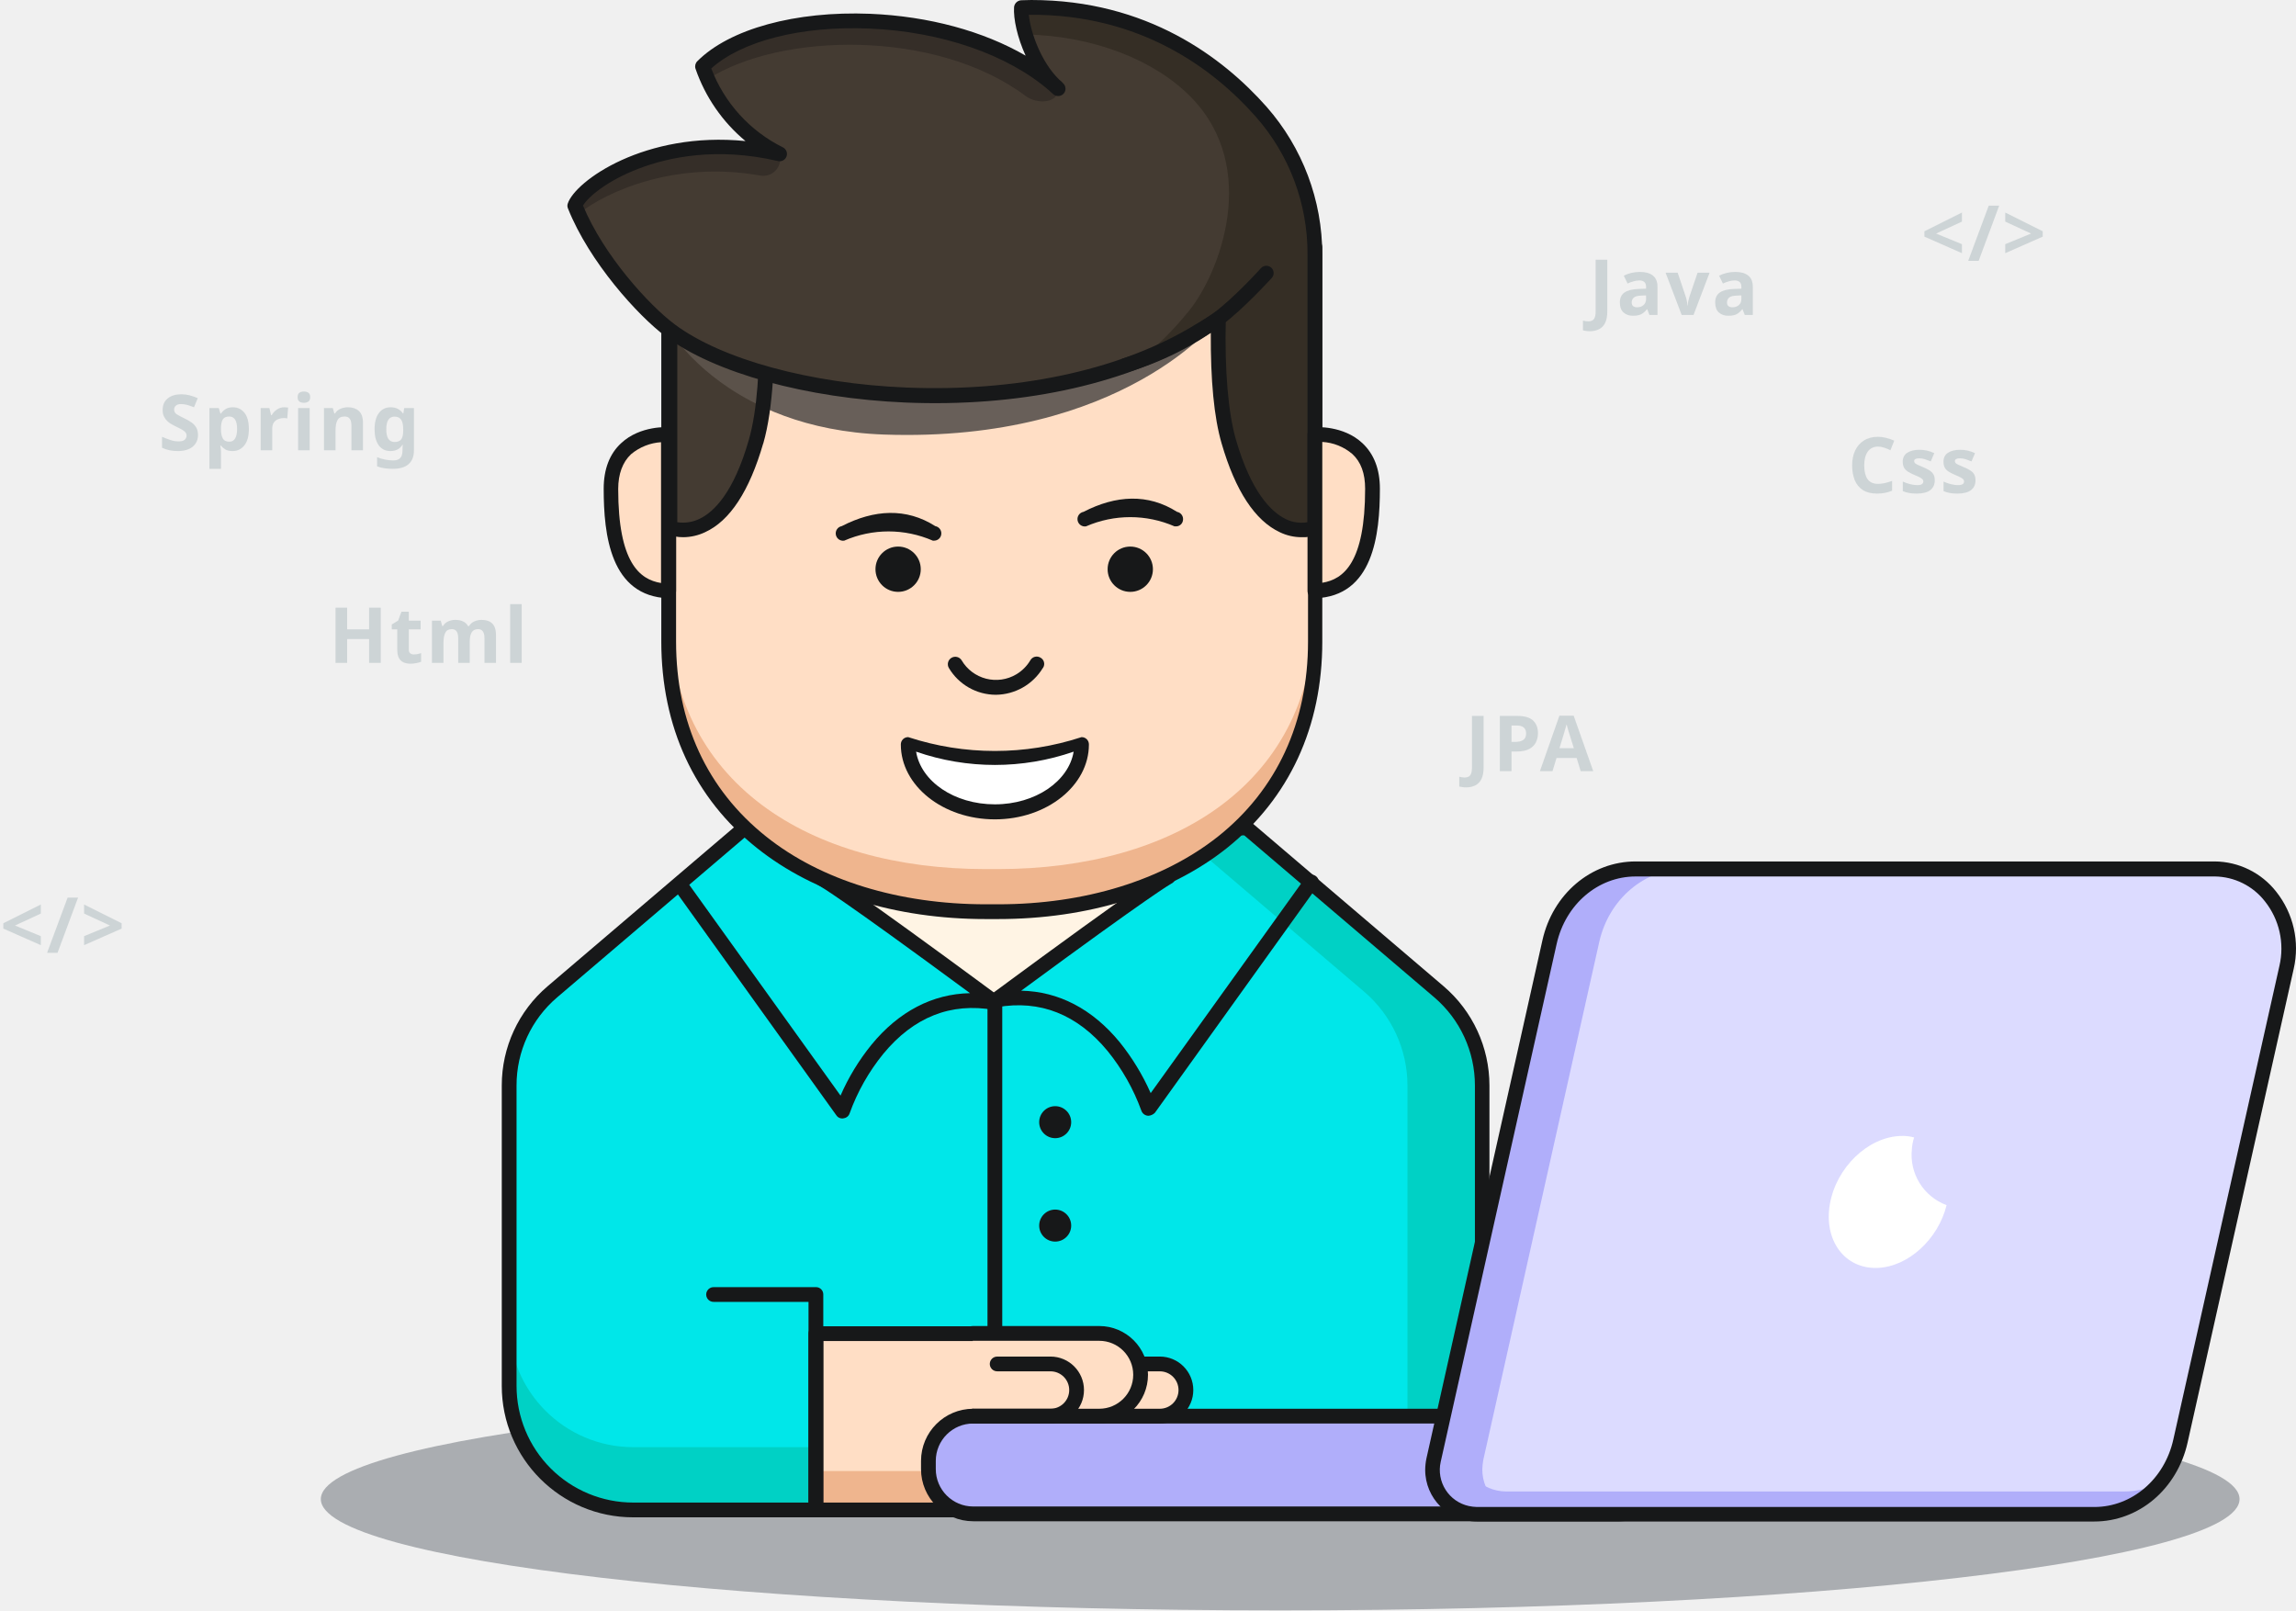
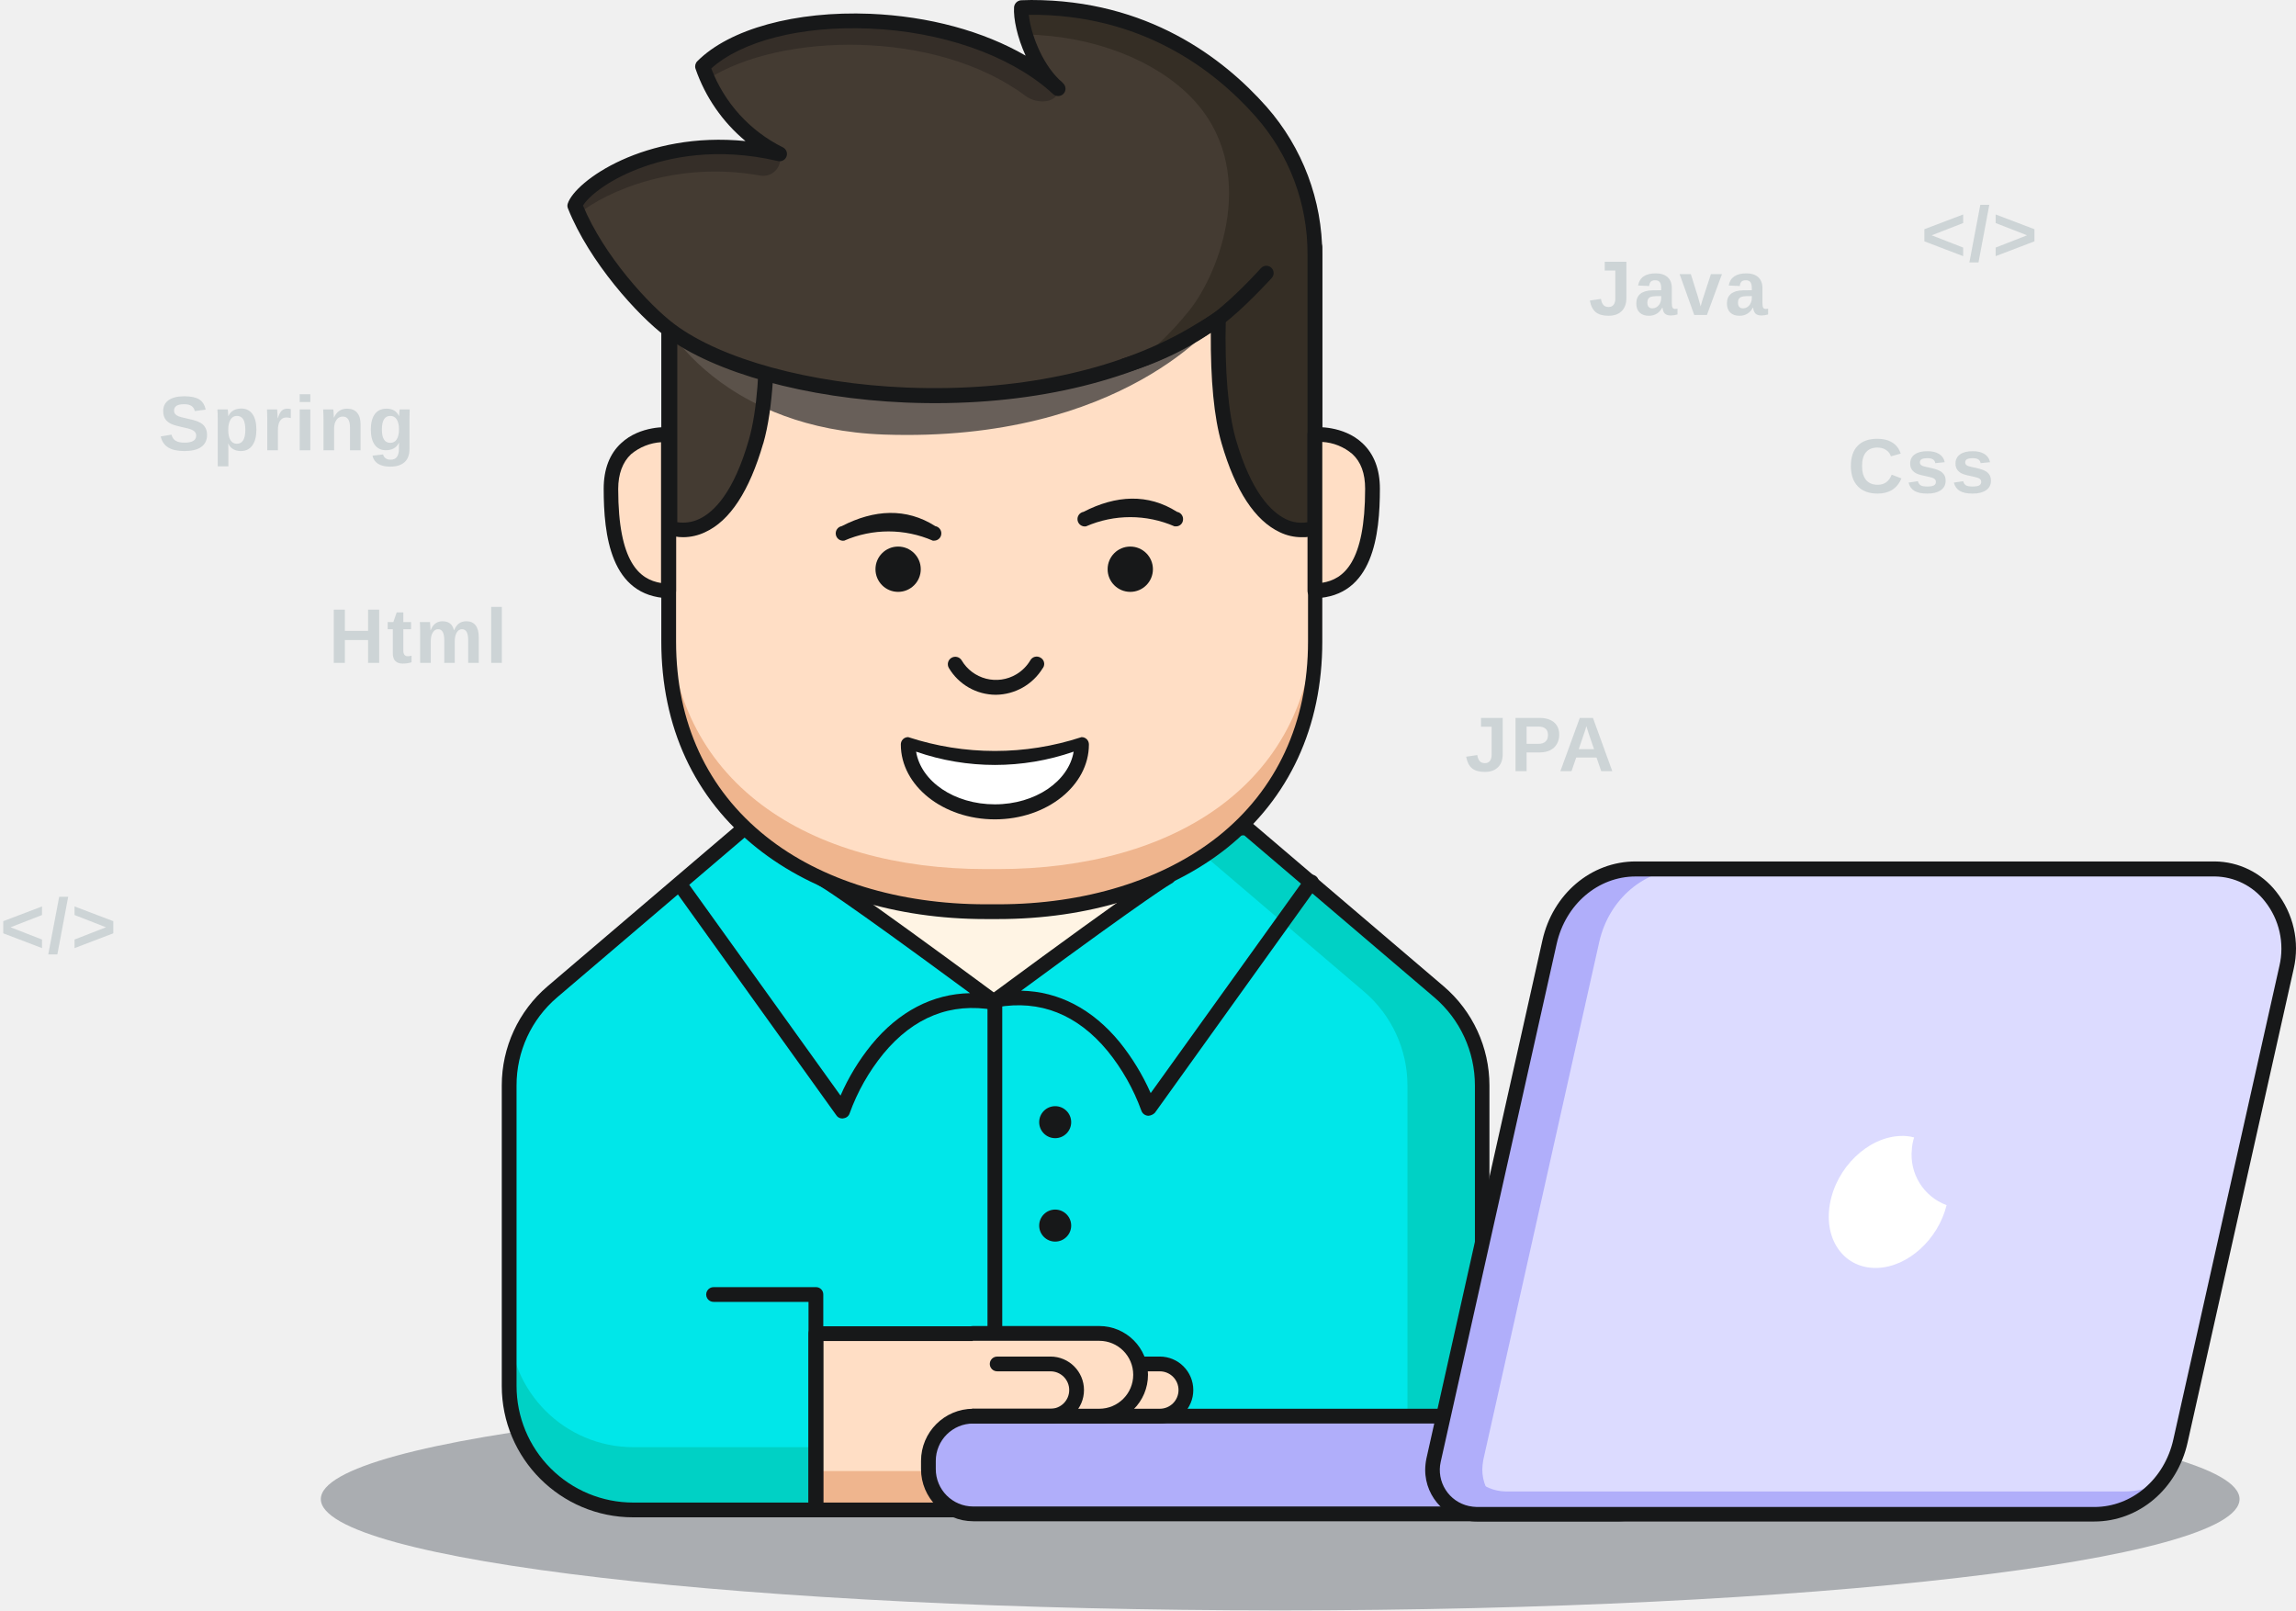
<svg xmlns="http://www.w3.org/2000/svg" width="593.982" height="416.579" viewBox="0 0 593.982 416.579">
  <g id="main-illust" transform="translate(-1060 -326.521)">
    <g id="main-illust-2" data-name="main-illust" transform="translate(1017.8 147.822)">
      <ellipse id="Ellipse_16" data-name="Ellipse 16" cx="248.189" cy="28.787" rx="248.189" ry="28.787" transform="translate(125.2 537.705)" fill="#aaadb1" />
      <path id="Path_320" data-name="Path 320" d="M453.456,691.45H233.8a32.127,32.127,0,0,1-32.1-32.1v-77.7a31.723,31.723,0,0,1,11.209-24.2L262.585,515.1H392.634l49.676,42.352a31.876,31.876,0,0,1,11.145,24.2Z" transform="translate(-27.779 -122.156)" fill="#ff901b" />
      <path id="Path_321" data-name="Path 321" d="M453.456,691.45H233.8a32.127,32.127,0,0,1-32.1-32.1v-77.7a31.723,31.723,0,0,1,11.209-24.2L262.585,515.1H392.634l49.676,42.352a31.876,31.876,0,0,1,11.145,24.2Z" transform="translate(-27.779 -122.156)" fill="#00e7e9" />
      <path id="Path_322" data-name="Path 322" d="M201.7,716.1v16.24a32.127,32.127,0,0,0,32.1,32.1H453.456V748.2H233.8A32.127,32.127,0,0,1,201.7,716.1Z" transform="translate(-27.779 -195.144)" fill="#00d1c5" />
      <path id="Path_323" data-name="Path 323" d="M540.037,557.352,490.361,515H471l49.676,42.352a31.937,31.937,0,0,1,11.209,24.2V691.414h19.361v-109.8A31.756,31.756,0,0,0,540.037,557.352Z" transform="translate(-125.569 -122.12)" fill="#00d1c5" />
      <path id="Path_324" data-name="Path 324" d="M329,536l44.581,31.844L418.162,536Z" transform="translate(-74.005 -129.745)" fill="#fff4e4" />
      <path id="Path_325" data-name="Path 325" d="M452.366,692.271H232.709A34,34,0,0,1,198.7,658.262v-77.7A33.679,33.679,0,0,1,210.546,554.9l49.676-42.352a1.681,1.681,0,0,1,1.21-.446H391.481a2.011,2.011,0,0,1,1.21.446L442.368,554.9a33.778,33.778,0,0,1,11.846,25.666v109.8A1.788,1.788,0,0,1,452.366,692.271ZM262.2,515.858,213.03,557.764a29.853,29.853,0,0,0-10.508,22.8v77.7a30.17,30.17,0,0,0,30.188,30.188H450.456V580.564a29.951,29.951,0,0,0-10.508-22.8l-49.167-41.906Z" transform="translate(-26.69 -121.067)" fill="#171819" />
      <rect id="Rectangle_47" data-name="Rectangle 47" width="49.931" height="45.6" transform="translate(253.275 523.694)" fill="#ffdec5" />
      <rect id="Rectangle_48" data-name="Rectangle 48" width="49.931" height="10.063" transform="translate(253.275 559.232)" fill="#efb58e" />
      <path id="Path_326" data-name="Path 326" d="M375.141,766.821H325.211a1.876,1.876,0,0,1-1.911-1.911v-45.6a1.876,1.876,0,0,1,1.911-1.911h49.931a1.876,1.876,0,0,1,1.911,1.911v45.6A1.916,1.916,0,0,1,375.141,766.821ZM327.121,763h46.11V721.221h-46.11Z" transform="translate(-71.935 -195.617)" fill="#171819" />
      <path id="Path_327" data-name="Path 327" d="M311.948,596.64a1.792,1.792,0,0,1-1.528-.828L268.386,537.22a1.918,1.918,0,0,1,3.121-2.229l40,55.726a57.059,57.059,0,0,1,8.025-13.183c7.069-8.6,15.794-13.12,25.475-13.311-33.882-24.965-38.531-27.513-38.849-27.7a1.935,1.935,0,0,1-.955-2.547,1.866,1.866,0,0,1,2.42-.955c.573.255,5.413,2.866,45.027,32.1a1.929,1.929,0,0,1-1.465,3.439c-11.145-1.974-20.762,1.847-28.6,11.336a52.7,52.7,0,0,0-8.725,15.412,1.848,1.848,0,0,1-1.528,1.274A.947.947,0,0,1,311.948,596.64Z" transform="translate(-51.859 -128.609)" fill="#171819" />
      <path id="Path_328" data-name="Path 328" d="M437.781,595.583a1.969,1.969,0,0,1-1.847-1.337,53.524,53.524,0,0,0-8.725-15.412c-7.834-9.489-17.514-13.311-28.6-11.336a1.936,1.936,0,0,1-2.229-1.529,1.876,1.876,0,0,1,.764-1.847c39.614-29.233,44.454-31.844,45.027-32.1a1.9,1.9,0,0,1,2.484,1.083,1.878,1.878,0,0,1-.955,2.42c-.318.191-4.968,2.739-38.849,27.7,9.68.191,18.406,4.713,25.475,13.311a59.349,59.349,0,0,1,8.025,13.183l40-55.726a1.928,1.928,0,0,1,2.675-.446,1.872,1.872,0,0,1,.446,2.675l-42.034,58.592A2.644,2.644,0,0,1,437.781,595.583Z" transform="translate(-98.464 -128.252)" fill="#171819" />
      <path id="Path_329" data-name="Path 329" d="M397.911,693.752A1.876,1.876,0,0,1,396,691.842V584.911a1.911,1.911,0,1,1,3.821,0V691.842A1.877,1.877,0,0,1,397.911,693.752Z" transform="translate(-98.335 -146.812)" fill="#171819" />
      <circle id="Ellipse_17" data-name="Ellipse 17" cx="4.14" cy="4.14" r="4.14" transform="translate(311.04 464.847)" fill="#171819" />
      <circle id="Ellipse_18" data-name="Ellipse 18" cx="4.14" cy="4.14" r="4.14" transform="translate(311.04 491.596)" fill="#171819" />
      <path id="Path_330" data-name="Path 330" d="M383.591,753.9H562.425v13.693a11.592,11.592,0,0,1-11.591,11.591H383.591A11.592,11.592,0,0,1,372,767.593v-2.1A11.633,11.633,0,0,1,383.591,753.9Z" transform="translate(-89.62 -208.871)" fill="#b0aefa" />
      <path id="Path_331" data-name="Path 331" d="M549.745,780.005H382.5A13.509,13.509,0,0,1,369,766.5v-2.1a13.509,13.509,0,0,1,13.5-13.5H561.336a1.877,1.877,0,0,1,1.911,1.911V766.5A13.509,13.509,0,0,1,549.745,780.005ZM382.5,754.721a9.676,9.676,0,0,0-9.68,9.681v2.1a9.676,9.676,0,0,0,9.68,9.68H549.745a9.676,9.676,0,0,0,9.681-9.68V754.721Z" transform="translate(-88.53 -207.781)" fill="#171819" />
      <path id="Path_332" data-name="Path 332" d="M747.991,698.561H588.264A11.5,11.5,0,0,1,576.8,687.1a10.967,10.967,0,0,1,.255-2.484l30-134c2.484-11.082,11.718-18.915,22.291-18.915H779.135c12.355,0,21.463,12.483,18.6,25.411L770.282,679.646C767.8,690.727,758.564,698.561,747.991,698.561Z" transform="translate(-163.988 -128.184)" fill="#fff4e4" />
      <path id="Path_333" data-name="Path 333" d="M747.991,698.561H588.264A11.5,11.5,0,0,1,576.8,687.1a10.967,10.967,0,0,1,.255-2.484l30-134c2.484-11.082,11.718-18.915,22.291-18.915H779.135c12.355,0,21.463,12.483,18.6,25.411L770.282,679.646C767.8,690.727,758.564,698.561,747.991,698.561Z" transform="translate(-163.988 -128.184)" fill="#dcdbff" />
      <path id="Path_334" data-name="Path 334" d="M755.616,693.863H595.825A11.5,11.5,0,0,1,584.361,682.4a10.967,10.967,0,0,1,.255-2.484l30-134A25.687,25.687,0,0,1,620.09,534.9a24.171,24.171,0,0,0-13.056,16.813l-30,134A11.447,11.447,0,0,0,585.7,699.4a10.966,10.966,0,0,0,2.484.255H747.91a22.262,22.262,0,0,0,16.813-7.9A20.338,20.338,0,0,1,755.616,693.863Z" transform="translate(-163.97 -129.346)" fill="#b0aefa" />
      <path id="Path_335" data-name="Path 335" d="M589.9,684.513l30-134c2.484-11.082,11.718-18.915,22.291-18.915H629.324c-10.572,0-19.807,7.833-22.291,18.915l-30,134a11.447,11.447,0,0,0,8.661,13.693,10.97,10.97,0,0,0,2.484.255h12.928A11.5,11.5,0,0,1,589.647,687,16.423,16.423,0,0,1,589.9,684.513Z" transform="translate(-163.97 -128.148)" fill="#b0aefa" />
      <path id="Path_336" data-name="Path 336" d="M746.9,699.346H587.174A13.373,13.373,0,0,1,573.8,685.971a15.276,15.276,0,0,1,.318-2.93l30-134c2.675-12.037,12.61-20.444,24.138-20.444H778.045a20.41,20.41,0,0,1,15.922,7.833,23.59,23.59,0,0,1,4.522,19.934L771.039,678.9C768.365,690.939,758.429,699.346,746.9,699.346ZM628.253,532.485c-9.744,0-18.151,7.2-20.444,17.45l-30,134a9.549,9.549,0,0,0,7.26,11.4,11.837,11.837,0,0,0,2.1.255H746.9c9.744,0,18.151-7.2,20.444-17.45L794.795,555.6a19.652,19.652,0,0,0-3.758-16.686,16.7,16.7,0,0,0-12.992-6.432Z" transform="translate(-162.899 -127.058)" fill="#171819" />
      <path id="Path_337" data-name="Path 337" d="M759.24,643.466a12.42,12.42,0,0,1,.573-2.993,11.161,11.161,0,0,0-3.566-.382c-8.407.318-16.559,8.152-18.215,17.578s3.821,16.813,12.228,16.559c8.025-.255,15.794-7.451,17.96-16.24A13.875,13.875,0,0,1,759.24,643.466Z" transform="translate(-222.429 -167.538)" fill="#fff" />
      <path id="Path_338" data-name="Path 338" d="M445.363,732.7H454.6a6.714,6.714,0,0,1,6.751,6.751h0A6.754,6.754,0,0,1,454.6,746.2h-20" transform="translate(-112.352 -201.172)" fill="#ffdec5" />
      <path id="Path_339" data-name="Path 339" d="M453.508,747.023h-20a1.911,1.911,0,1,1,0-3.821h20a4.84,4.84,0,1,0,0-9.68h-12.1a1.911,1.911,0,0,1,0-3.821h12.1a8.661,8.661,0,1,1,0,17.323Z" transform="translate(-111.262 -200.083)" fill="#171819" />
      <path id="Path_340" data-name="Path 340" d="M390,720.4h32.735a10.682,10.682,0,0,1,10.7,10.7h0a10.682,10.682,0,0,1-10.7,10.7H390.127" transform="translate(-96.156 -196.706)" fill="#ffdec5" />
      <path id="Path_341" data-name="Path 341" d="M421.646,742.52H389.038a1.911,1.911,0,1,1,0-3.821h32.608a8.789,8.789,0,0,0,0-17.578H388.911a1.911,1.911,0,1,1,0-3.821h32.735a12.61,12.61,0,1,1,0,25.22Z" transform="translate(-95.067 -195.58)" fill="#171819" />
      <path id="Path_342" data-name="Path 342" d="M409.108,747.023h-20a1.911,1.911,0,1,1,0-3.821h20a4.84,4.84,0,1,0,0-9.68H395.352a1.911,1.911,0,1,1,0-3.821h13.756a8.661,8.661,0,1,1,0,17.323Z" transform="translate(-95.139 -200.083)" fill="#171819" />
      <path id="Path_343" data-name="Path 343" d="M310.141,761.048a1.877,1.877,0,0,1-1.911-1.911V705.321h-24.52a1.911,1.911,0,1,1,0-3.821h26.43a1.877,1.877,0,0,1,1.911,1.911v55.726A1.877,1.877,0,0,1,310.141,761.048Z" transform="translate(-56.866 -189.843)" fill="#171819" />
      <path id="Path_344" data-name="Path 344" d="M351.714,451.028h-3.248c-45.282,0-81.966-24.583-81.966-69.865V279.2H433.679V381.163C433.679,426.445,397,451.028,351.714,451.028Z" transform="translate(-51.31 -36.494)" fill="#ffdec5" />
      <path id="Path_345" data-name="Path 345" d="M267,311.23s14.775,25.475,55.344,26.94C384.376,340.335,408.9,308.3,408.9,308.3Z" transform="translate(-51.491 -47.061)" fill="#685f59" />
      <path id="Path_346" data-name="Path 346" d="M351.714,493.317h-3.248c-45.282,0-81.966-22.036-81.966-67.317v8.47c0,45.282,36.684,69.865,81.966,69.865h3.248c45.282,0,81.966-24.583,81.966-69.865V426C433.679,471.282,397,493.317,351.714,493.317Z" transform="translate(-51.31 -89.801)" fill="#efb58e" />
      <path id="Path_347" data-name="Path 347" d="M350.624,451.85h-3.248c-23.246,0-44.263-6.5-59.165-18.406C272.034,420.579,263.5,402.11,263.5,380.01v-101.9a1.877,1.877,0,0,1,1.911-1.911H432.59a1.876,1.876,0,0,1,1.911,1.911V380.074c0,22.036-8.534,40.505-24.711,53.434C394.887,445.353,373.87,451.85,350.624,451.85Zm-83.3-171.828V380.074c0,20.889,8.025,38.276,23.31,50.44,14.2,11.336,34.391,17.514,56.809,17.514h3.248c22.418,0,42.543-6.241,56.809-17.514,15.221-12.1,23.31-29.551,23.31-50.44V280.021Z" transform="translate(-50.22 -35.405)" fill="#171819" />
      <path id="Path_348" data-name="Path 348" d="M289.291,327.134C281.011,355.793,267,349.425,267,349.425V273h23.564S294.577,308.792,289.291,327.134Z" transform="translate(-51.491 -34.243)" fill="#443b32" />
      <path id="Path_349" data-name="Path 349" d="M291.074,332.416a154.984,154.984,0,0,0,.955-20.316L267,312.609S273.878,324.455,291.074,332.416Z" transform="translate(-51.491 -48.441)" fill="#5b524a" />
      <path id="Path_350" data-name="Path 350" d="M269.35,350.819a11.707,11.707,0,0,1-4.2-.764,1.939,1.939,0,0,1-1.146-1.72V271.911A1.877,1.877,0,0,1,265.911,270h23.564a1.925,1.925,0,0,1,1.911,1.72c.191,1.465,4.012,36.365-1.337,54.9l-1.847-.573,1.847.509c-3.566,12.292-8.6,20.061-15.094,22.991A13.333,13.333,0,0,1,269.35,350.819Zm-1.529-3.885a9.7,9.7,0,0,0,5.668-.828c3.694-1.72,8.916-6.687,12.865-20.571,4.458-15.54,2.1-44.39,1.4-51.714H267.821Z" transform="translate(-50.402 -33.154)" fill="#171819" />
      <path id="Path_351" data-name="Path 351" d="M399.209,201.805c-12.1-10.954-30.124-20.826-55.281-20.125-.318,4.968,3.184,15.731,9.553,21.017-23.946-22.291-75.469-22.482-92.028-5.8a39.67,39.67,0,0,0,19.807,22.673c-30.124-6.942-51.141,8.025-52.86,13.374,5.286,13.183,17.259,26.749,24.583,32.289,24.711,18.533,92.92,25.73,135.208,1.21,2.42-1.4,4.649-2.8,6.687-4.14-.255,10.763.191,23.118,2.675,31.716,8.279,28.659,22.291,22.291,22.291,22.291V248.743A63.317,63.317,0,0,0,399.209,201.805Z" transform="translate(-37.475 -1.069)" fill="#443b32" />
      <path id="Path_352" data-name="Path 352" d="M372.328,204.725v-.064c-1.529-2.1-5.6-3.885-12.164-8.407-26.175-13.565-65.725-11.655-79.864,2.611.382,1.146.764,2.229,1.274,3.375,18.851-12.164,59.165-12.992,82.284,4.331C366.851,208.8,372.328,208.482,372.328,204.725Z" transform="translate(-56.321 -3.034)" fill="#352e28" />
      <path id="Path_353" data-name="Path 353" d="M281.515,241.2a2.671,2.671,0,0,0-.255-1.019c-1.21-.255-5.6-.7-14.9-1.783-21.972-.191-36.556,10.763-37.958,15.221.255.7.573,1.4.892,2.1,7.388-5.923,25.348-13.82,47-9.935a4.424,4.424,0,0,0,5.159-3.5A6.176,6.176,0,0,0,281.515,241.2Z" transform="translate(-37.475 -21.677)" fill="#352e28" />
      <path id="Path_354" data-name="Path 354" d="M465.077,201.805c-12.1-10.954-30.124-20.826-55.281-20.125a20.385,20.385,0,0,0,1.083,7.006c18.023.382,33.691,6.878,42.862,16.3,17.832,18.342,7.26,45.473-.573,55.153-9.489,11.718-15.221,13.693-15.221,13.693s18.915-5.413,22.736-11.591c-3.184,16.686,4.713,52.033,21.654,54.58a9.792,9.792,0,0,0,3.312-.573V248.743A63.024,63.024,0,0,0,465.077,201.805Z" transform="translate(-103.342 -1.069)" fill="#352e25" />
      <path id="Path_355" data-name="Path 355" d="M415.3,317.666a12.908,12.908,0,0,1-5.6-1.274c-6.432-2.993-11.527-10.7-15.094-22.991-1.974-6.751-2.866-16.368-2.8-28.659-1.21.764-2.484,1.529-3.758,2.293-19.616,11.4-46.3,17-75.215,15.794-25.6-1.083-49.421-7.642-62.1-17.132-7.133-5.35-19.679-19.17-25.22-33.054a1.764,1.764,0,0,1-.064-1.274c1.911-5.859,20-18.788,45.982-16.177A42.263,42.263,0,0,1,258.5,196.469a1.9,1.9,0,0,1,.446-1.911c8.343-8.407,25.475-13.056,44.708-12.292,15.285.637,29.36,4.522,40.25,10.827-2.165-4.713-3.184-9.553-2.993-12.546a1.979,1.979,0,0,1,1.847-1.783c.892,0,1.783-.064,2.611-.064,30,0,49.612,14.9,60.885,27.64a57.8,57.8,0,0,1,14.393,38.212v70.693a1.87,1.87,0,0,1-1.146,1.72A10.433,10.433,0,0,1,415.3,317.666Zm-21.526-58.4a1.877,1.877,0,0,1,1.911,1.911v.064c-.318,13.438.637,24.2,2.611,31.143,4.012,13.82,9.235,18.788,12.865,20.571a9.093,9.093,0,0,0,5.668.828V244.489a53.433,53.433,0,0,0-13.438-35.665c-10.827-12.228-29.742-26.558-58.656-26.3.446,4.649,3.248,12.292,7.834,16.75a8.2,8.2,0,0,1,1.083,1.019,1.9,1.9,0,0,1-2.484,2.866c-.382-.318-.764-.637-1.146-1.019-10.7-9.3-27.959-15.285-46.492-16.049-17.578-.764-33.054,3.184-40.951,10.317a37.75,37.75,0,0,0,18.469,20.38,1.9,1.9,0,0,1-1.274,3.566c-15.858-3.694-28.341-.955-35.983,1.974-8.343,3.184-13.183,7.451-14.393,9.553,5.413,12.992,17.068,25.73,23.692,30.7,12.1,9.044,35.028,15.349,59.93,16.368,28.213,1.146,54.134-4.267,73.113-15.285,2.293-1.337,4.522-2.739,6.623-4.076a1.762,1.762,0,0,1,1.019-.318Z" transform="translate(-36.371 0)" fill="#171819" />
      <path id="Path_356" data-name="Path 356" d="M450.811,314.416a1.876,1.876,0,0,1-1.911-1.911,1.994,1.994,0,0,1,1.337-1.847,75.467,75.467,0,0,0,23.5-11.782c4.968-3.63,12.1-11.4,12.164-11.527a1.894,1.894,0,1,1,2.8,2.547c-.318.318-7.451,8.152-12.737,12.037a79.655,79.655,0,0,1-24.711,12.355C451.193,314.416,451,314.416,450.811,314.416Z" transform="translate(-117.544 -39.23)" fill="#171819" />
      <path id="Path_357" data-name="Path 357" d="M359.793,394.209h-.318a28.707,28.707,0,0,0-22.927,0,1.906,1.906,0,0,1-.637-3.758c8.407-4.331,16.686-4.777,24.2,0a1.9,1.9,0,0,1,1.528,2.229,1.861,1.861,0,0,1-1.847,1.529Z" transform="translate(-75.948 -75.652)" fill="#171819" />
      <circle id="Ellipse_19" data-name="Ellipse 19" cx="5.859" cy="5.859" r="5.859" transform="translate(268.687 320.086)" fill="#171819" />
      <circle id="Ellipse_20" data-name="Ellipse 20" cx="5.859" cy="5.859" r="5.859" transform="translate(328.745 320.086)" fill="#171819" />
      <path id="Path_358" data-name="Path 358" d="M392.326,455.262a14.17,14.17,0,0,1-12.164-6.942,1.928,1.928,0,0,1,3.312-1.974,10.307,10.307,0,0,0,14.139,3.63,10.427,10.427,0,0,0,3.63-3.63,1.879,1.879,0,0,1,2.611-.7,1.842,1.842,0,0,1,.7,2.611.062.062,0,0,1-.064.064A14.39,14.39,0,0,1,392.326,455.262Z" transform="translate(-92.495 -96.836)" fill="#171819" />
      <path id="Path_359" data-name="Path 359" d="M408.636,481c0,9.68-10.063,17.514-22.418,17.514S363.8,490.68,363.8,481A77.353,77.353,0,0,0,408.636,481Z" transform="translate(-86.642 -109.773)" fill="#fff" />
      <path id="Path_360" data-name="Path 360" d="M385.129,499.372c-13.438,0-24.329-8.725-24.329-19.361a1.877,1.877,0,0,1,1.911-1.911,71.934,71.934,0,0,0,44.836,0,1.877,1.877,0,0,1,1.911,1.911C409.457,490.646,398.567,499.372,385.129,499.372Zm-20.38-17.514c1.274,7.706,9.872,13.629,20.38,13.629s19.106-5.987,20.38-13.629A62.1,62.1,0,0,1,364.749,481.858Z" transform="translate(-85.553 -108.72)" fill="#171819" />
      <path id="Path_361" data-name="Path 361" d="M258,355.19s-14.9-1.083-14.9,14.011c0,16.113,3.758,26.048,14.9,26.43Z" transform="translate(-42.813 -64.082)" fill="#ffdec5" />
      <path id="Path_362" data-name="Path 362" d="M256.913,396.453h-.064c-15.03-.509-16.75-16.431-16.75-28.341,0-5.031,1.528-9.044,4.522-11.782,4.968-4.649,12.164-4.14,12.419-4.14a1.892,1.892,0,0,1,1.783,1.911v40.441a1.876,1.876,0,0,1-1.911,1.911ZM255,356.076a13.453,13.453,0,0,0-7.834,3.121c-2.165,2.038-3.312,5.1-3.312,8.98,0,19.042,5.541,23.437,11.082,24.329V356.076Z" transform="translate(-41.723 -62.993)" fill="#171819" />
      <path id="Path_363" data-name="Path 363" d="M529,355.19s14.9-1.083,14.9,14.011c0,16.113-3.758,26.048-14.9,26.43Z" transform="translate(-146.631 -64.082)" fill="#ffdec5" />
      <path id="Path_364" data-name="Path 364" d="M527.911,396.453A1.876,1.876,0,0,1,526,394.543V354.1a1.892,1.892,0,0,1,1.783-1.911c.318,0,7.451-.509,12.419,4.14,2.993,2.8,4.522,6.751,4.522,11.782,0,11.91-1.72,27.831-16.75,28.341Zm1.911-40.441v36.429c5.541-.892,11.082-5.286,11.082-24.329,0-3.949-1.083-6.942-3.312-8.98A13.138,13.138,0,0,0,529.821,356.012Z" transform="translate(-145.541 -62.993)" fill="#171819" />
      <path id="Path_365" data-name="Path 365" d="M457.993,388.409h-.318a28.707,28.707,0,0,0-22.927,0,1.906,1.906,0,0,1-.637-3.758c8.407-4.331,16.686-4.777,24.2,0a1.9,1.9,0,0,1,1.529,2.229,1.8,1.8,0,0,1-1.847,1.529Z" transform="translate(-111.607 -73.546)" fill="#171819" />
    </g>
    <g id="Group_167" data-name="Group 167" transform="translate(-7 -6)" opacity="0.15">
-       <text id="Html" transform="translate(1152 504)" fill="#063441" font-size="20" font-family="Poppins-Bold, Poppins" font-weight="700" letter-spacing="0.03em">
+       <text id="Html" transform="translate(1152 504)" fill="#063441" font-size="20" font-family="Arial" font-weight="700" letter-spacing="0.03em">
        <tspan x="0" y="0">Html</tspan>
      </text>
-       <text id="JPA" transform="translate(1446 532)" fill="#063441" font-size="20" font-family="Poppins-Bold, Poppins" font-weight="700" letter-spacing="0.03em">
+       <text id="JPA" transform="translate(1446 532)" fill="#063441" font-size="20" font-family="Arial" font-weight="700" letter-spacing="0.03em">
        <tspan x="0" y="0">JPA</tspan>
      </text>
-       <text id="Spring_" data-name="Spring " transform="translate(1108 449)" fill="#063441" font-size="20" font-family="Poppins-Bold, Poppins" font-weight="700" letter-spacing="0.03em">
+       <text id="Spring_" data-name="Spring " transform="translate(1108 449)" fill="#063441" font-size="20" font-family="Arial" font-weight="700" letter-spacing="0.03em">
        <tspan x="0" y="0">Spring</tspan>
        <tspan x="0" y="50" />
      </text>
-       <text id="_" data-name="&lt;/&gt;" transform="translate(1067 579)" fill="#063441" font-size="20" font-family="Poppins-Bold, Poppins" font-weight="700" letter-spacing="0.03em">
+       <text id="_" data-name="&lt;/&gt;" transform="translate(1067 579)" fill="#063441" font-size="20" font-family="Arial" font-weight="700" letter-spacing="0.03em">
        <tspan x="0" y="0">&lt;/&gt;</tspan>
      </text>
-       <text id="_2" data-name="&lt;/&gt;" transform="translate(1564 400)" fill="#063441" font-size="20" font-family="Poppins-Bold, Poppins" font-weight="700" letter-spacing="0.03em">
+       <text id="_2" data-name="&lt;/&gt;" transform="translate(1564 400)" fill="#063441" font-size="20" font-family="Arial" font-weight="700" letter-spacing="0.03em">
        <tspan x="0" y="0">&lt;/&gt;</tspan>
      </text>
-       <text id="Java" transform="translate(1478 414)" fill="#063441" font-size="20" font-family="Poppins-Bold, Poppins" font-weight="700" letter-spacing="0.03em">
+       <text id="Java" transform="translate(1478 414)" fill="#063441" font-size="20" font-family="Arial" font-weight="700" letter-spacing="0.03em">
        <tspan x="0" y="0">Java</tspan>
      </text>
-       <text id="Css" transform="translate(1545 460)" fill="#063441" font-size="20" font-family="Poppins-Bold, Poppins" font-weight="700" letter-spacing="0.03em">
+       <text id="Css" transform="translate(1545 460)" fill="#063441" font-size="20" font-family="Arial" font-weight="700" letter-spacing="0.03em">
        <tspan x="0" y="0">Css</tspan>
      </text>
    </g>
  </g>
</svg>
